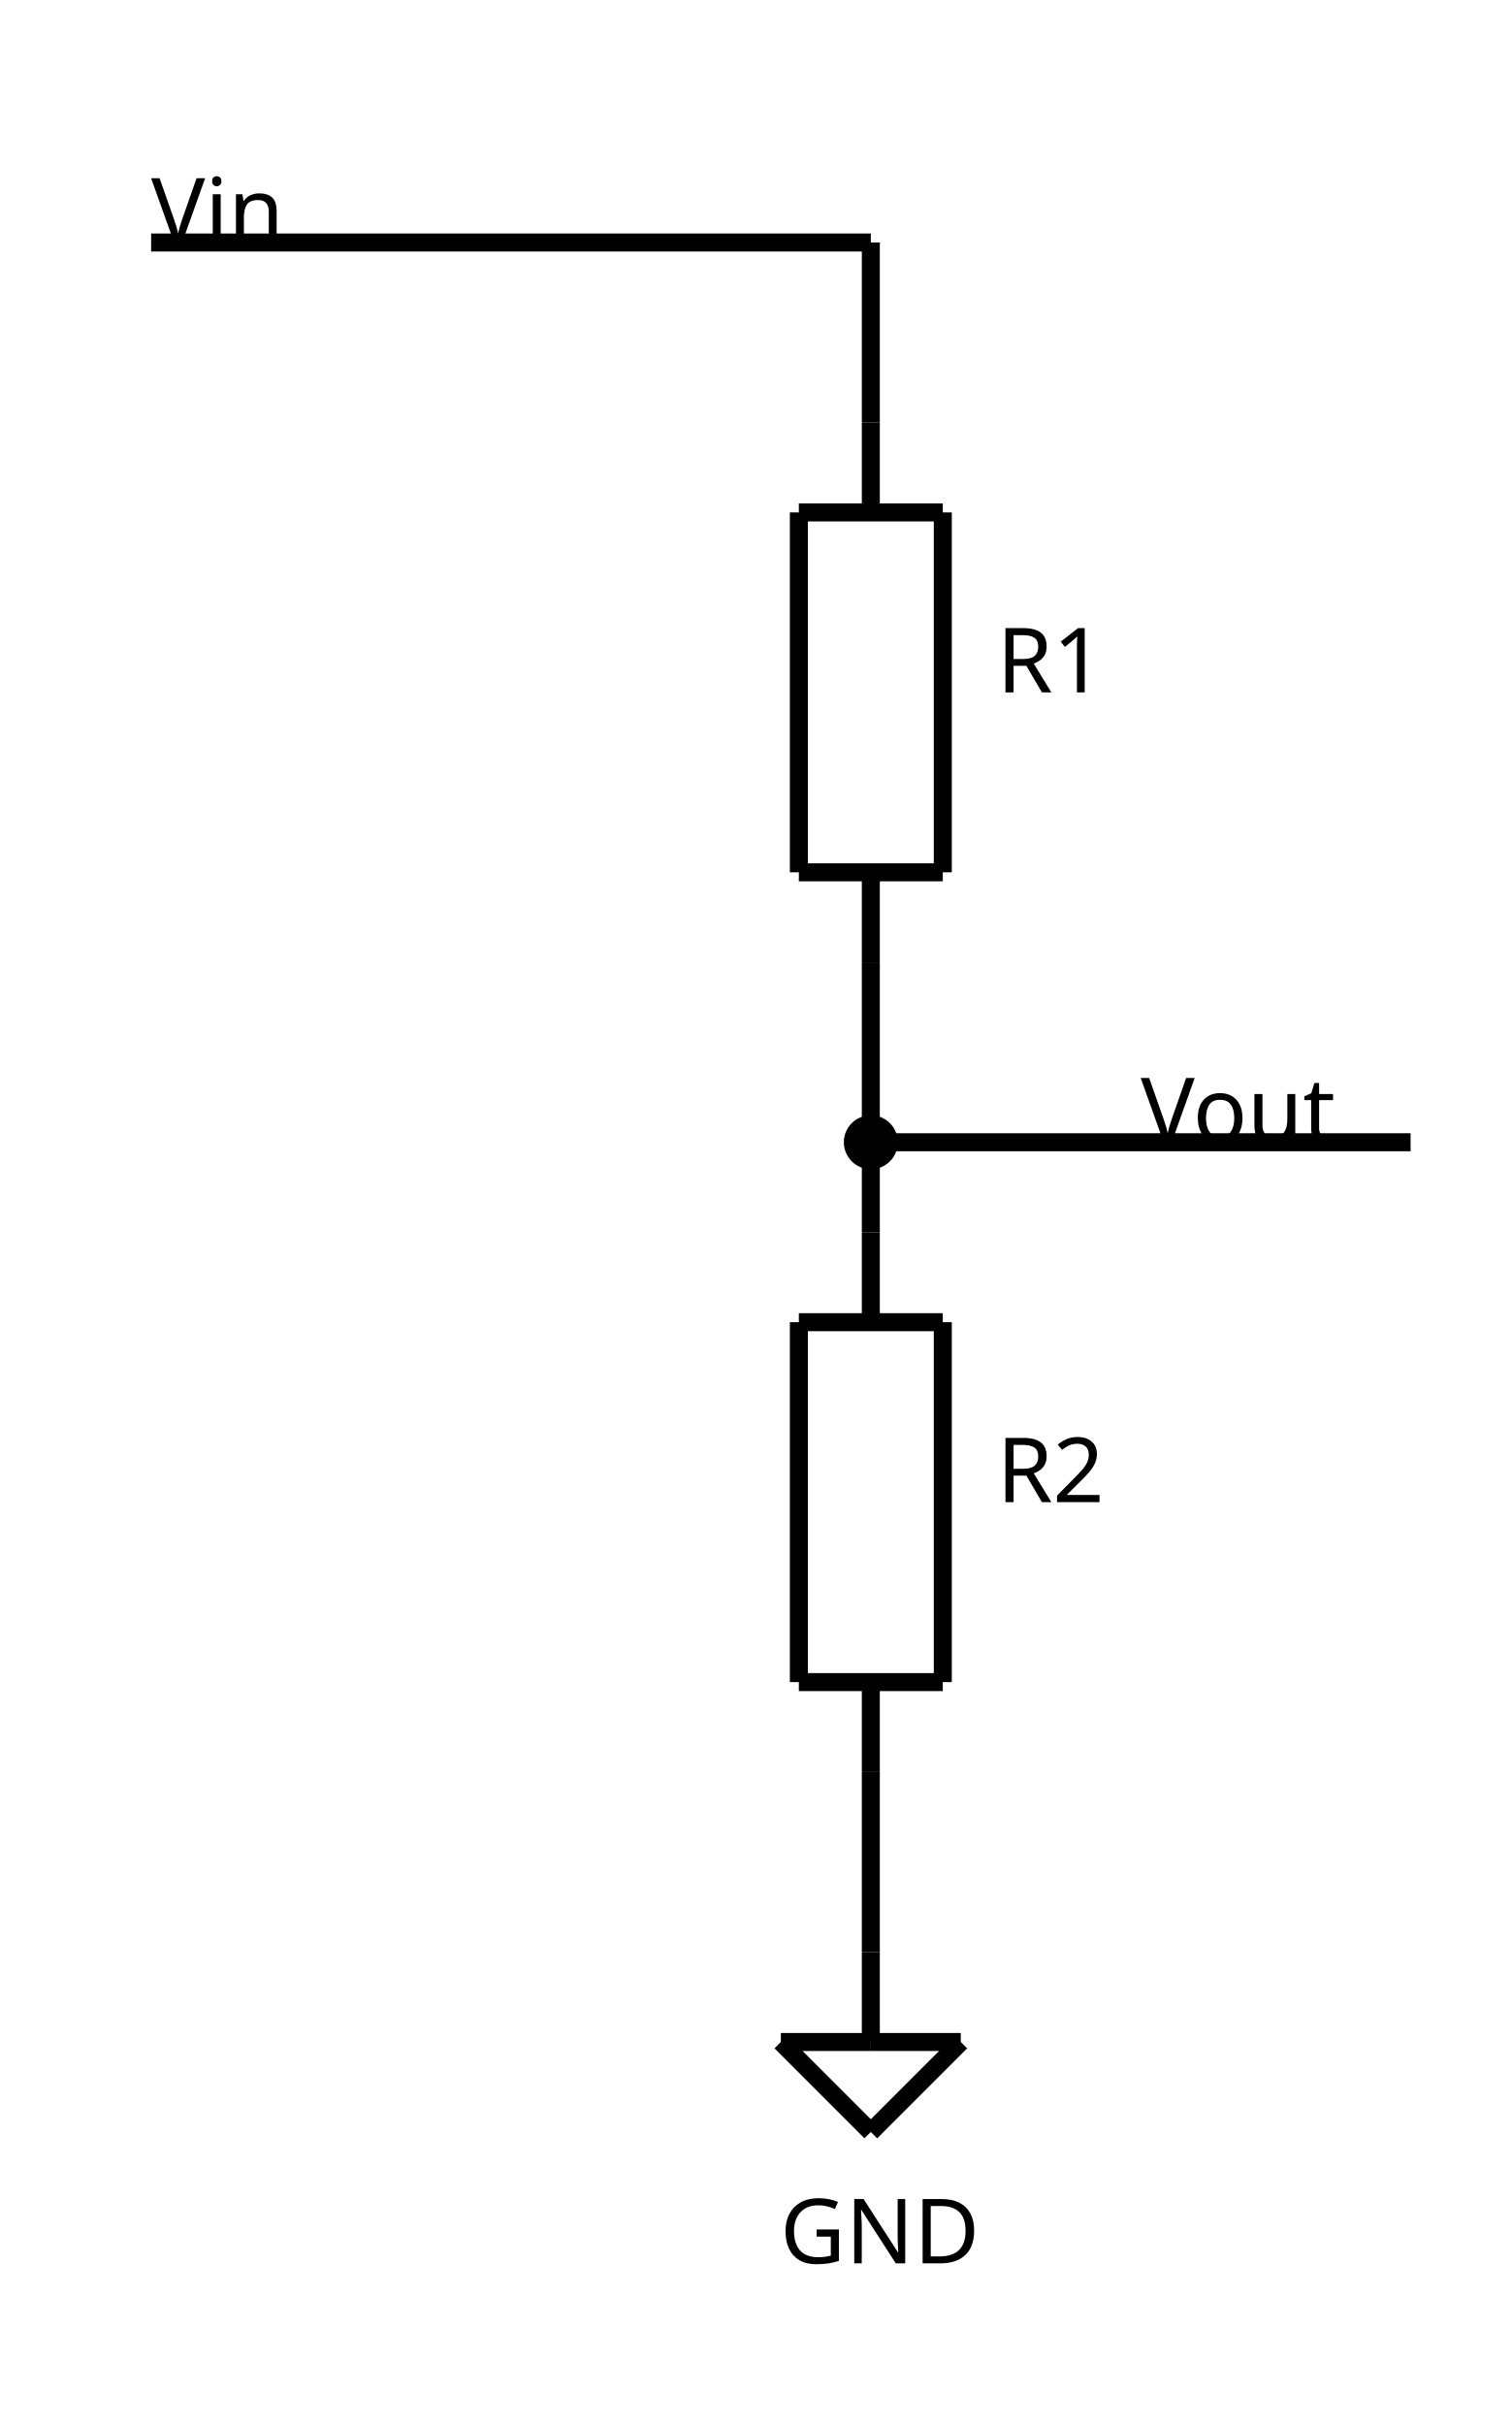
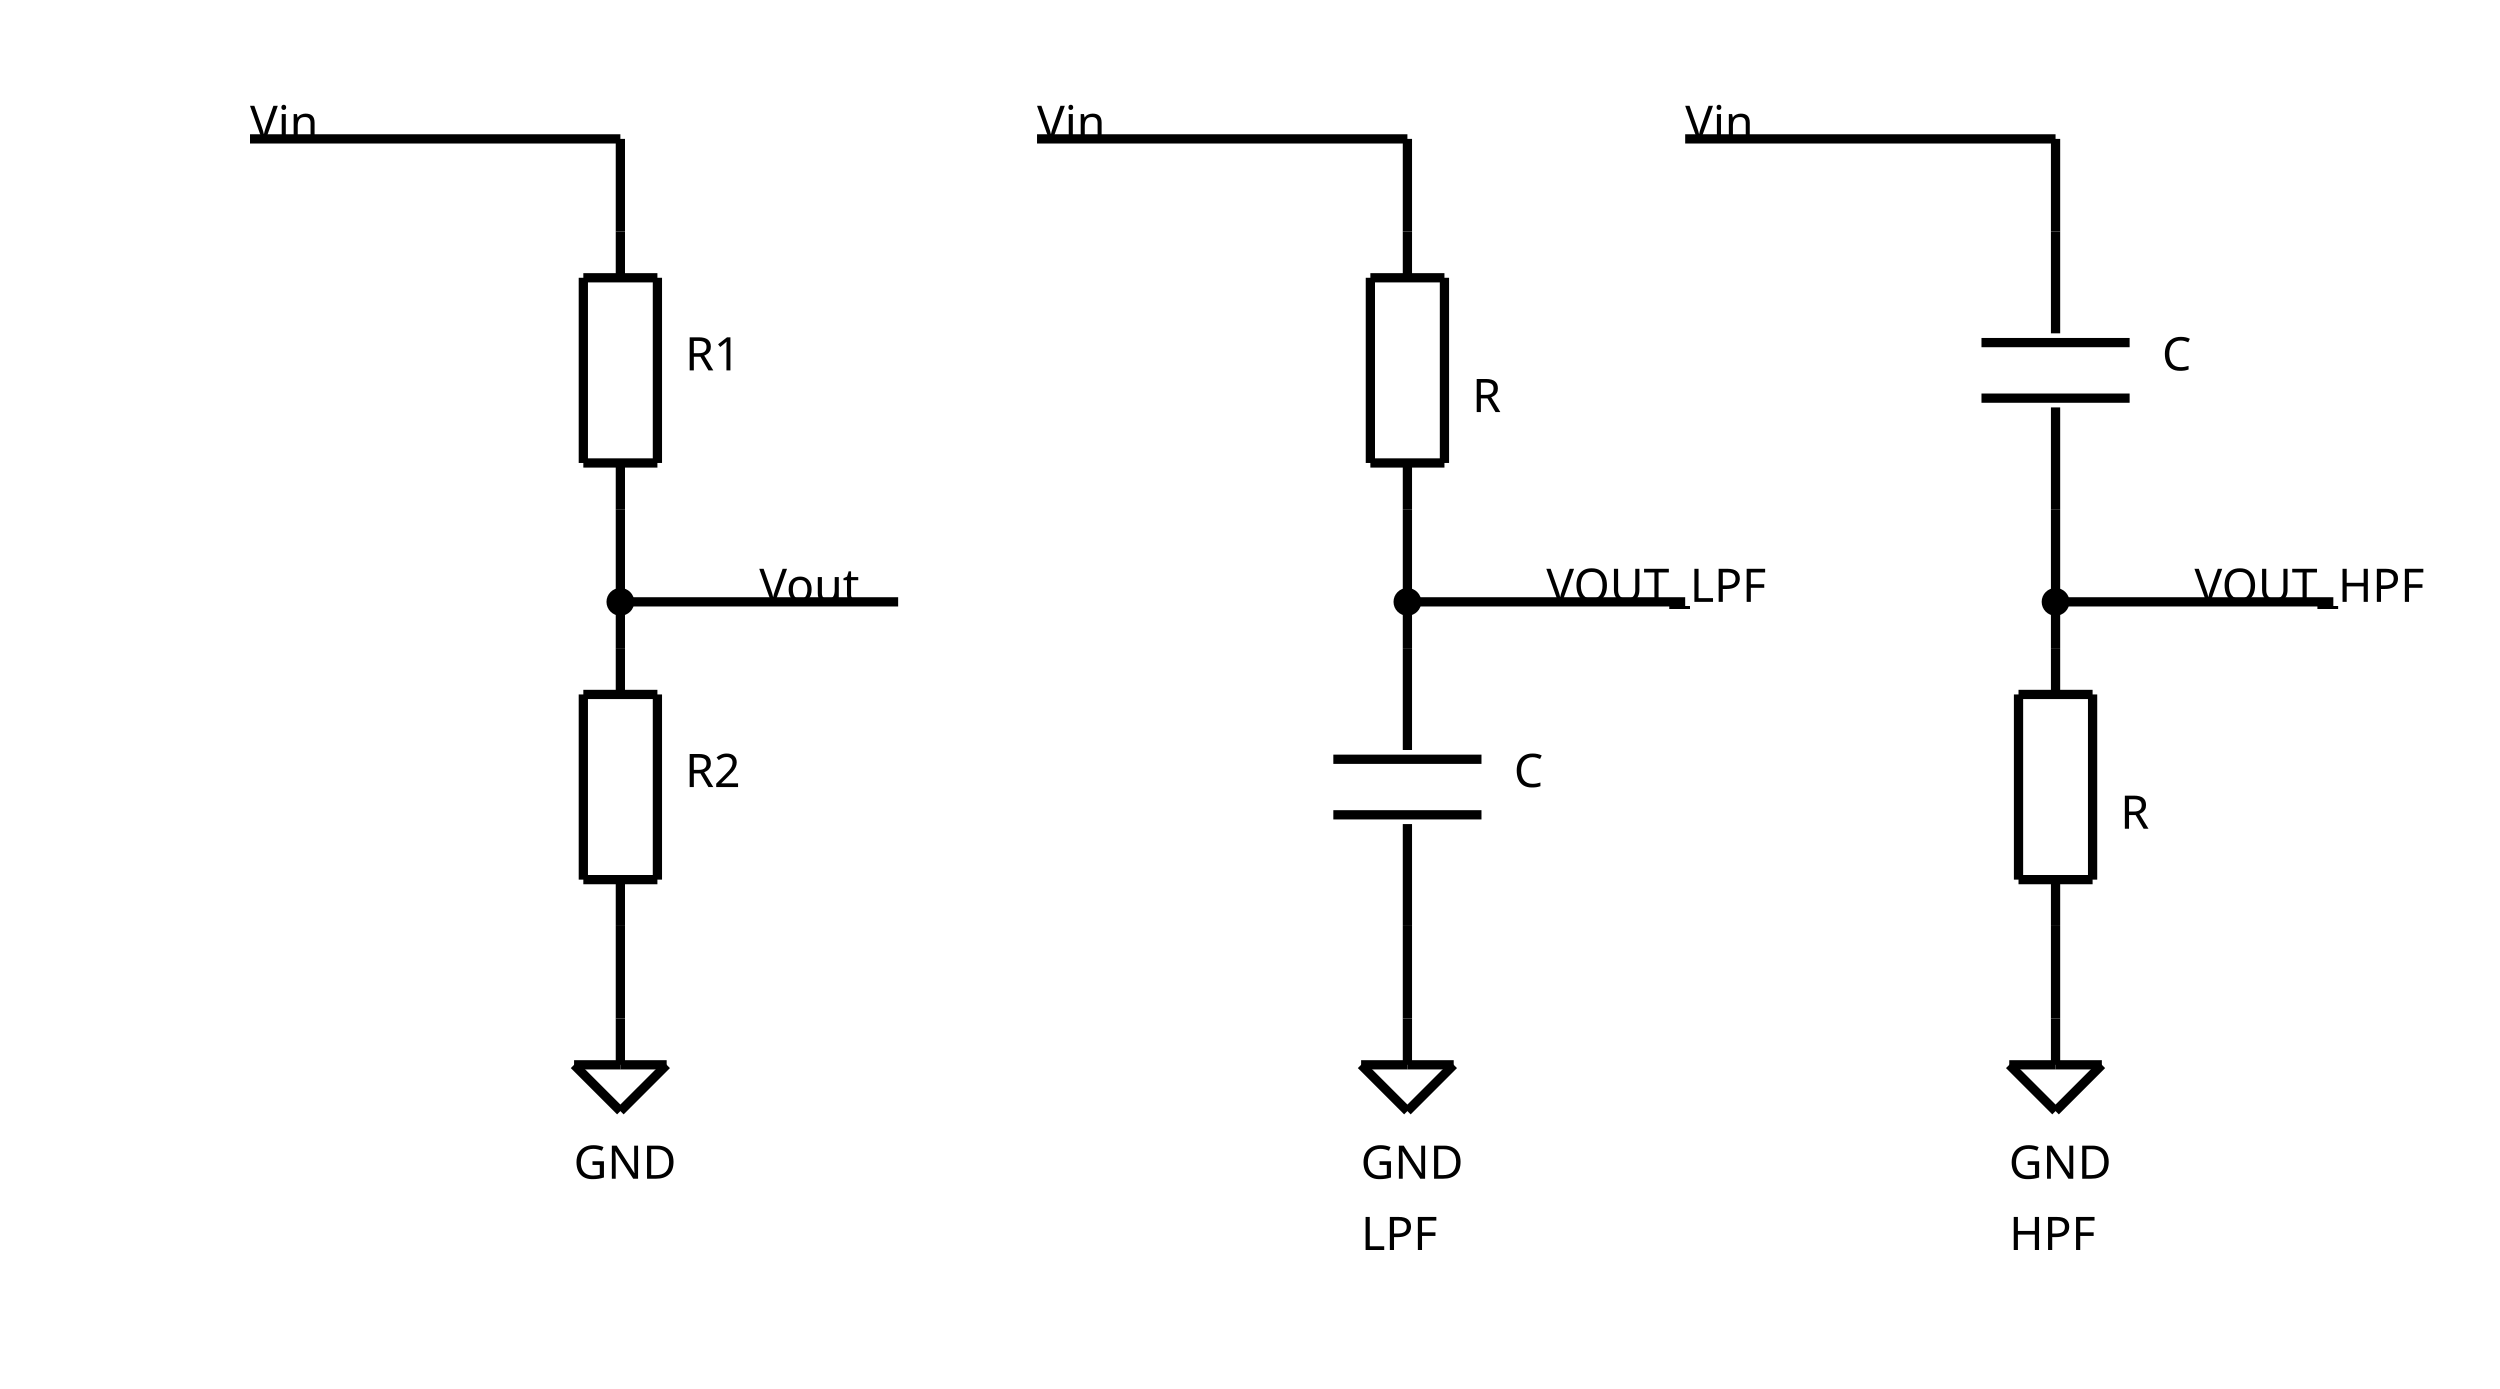
- <svg xmlns="http://www.w3.org/2000/svg" viewBox="4066.0 2615.24 840.0 1347.6" font-family="Verdana, sans-serif" style="stroke-opacity:1;fill-opacity:1;">
+ <svg xmlns="http://www.w3.org/2000/svg" viewBox="3880.0 2600.0 2700.0 1500.0" font-family="Verdana, sans-serif" style="stroke-opacity:1;fill-opacity:1;">
+   <text x="6050" y="3950" font-size="50" text-anchor="start" transform="rotate(0 6050 3950)" fill="#000000">HPF</text>
+   <text x="6050" y="4000" font-size="50" text-anchor="start" transform="rotate(0 6050 4000)" fill="#000000" />
+   <text x="5350" y="3950" font-size="50" text-anchor="start" transform="rotate(0 5350 3950)" fill="#000000">LPF</text>
+   <text x="5350" y="4000" font-size="50" text-anchor="start" transform="rotate(0 5350 4000)" fill="#000000" />
+   <text x="6215" y="3000" font-size="50" text-anchor="start" transform="rotate(0 6215 3000)" fill="#000000">C</text>
+   <polyline points="6100, 3040 6100, 3150" stroke-width="10px" stroke="#000000" />
+   <polyline points="6100, 2960 6100, 2850" stroke-width="10px" stroke="#000000" />
+   <polyline points="6020, 2970 6180, 2970" stroke-width="10px" stroke="#000000" />
+   <polyline points="6020, 3030 6180, 3030" stroke-width="10px" stroke="#000000" />
+   <text x="5515" y="3450" font-size="50" text-anchor="start" transform="rotate(0 5515 3450)" fill="#000000">C</text>
+   <polyline points="5400, 3490 5400, 3600" stroke-width="10px" stroke="#000000" />
+   <polyline points="5400, 3410 5400, 3300" stroke-width="10px" stroke="#000000" />
+   <polyline points="5320, 3420 5480, 3420" stroke-width="10px" stroke="#000000" />
+   <polyline points="5320, 3480 5480, 3480" stroke-width="10px" stroke="#000000" />
+   <text x="6250" y="3250" font-size="50" text-anchor="start" transform="rotate(0 6250 3250)" fill="#000000">VOUT_HPF</text>
+   <text x="5700" y="2750" font-size="50" text-anchor="start" transform="rotate(0 5700 2750)" fill="#000000">Vin</text>
+   <polyline points="6100, 3250 6100, 3300" stroke-width="10px" stroke="#000000" />
+   <circle r="10" cx="6100" cy="3250" fill="#000000" stroke-width="10px" stroke="#000000" />
+   <polyline points="6100, 3150 6100, 3250" stroke-width="10px" stroke="#000000" />
+   <polyline points="6400, 3250 6100, 3250" stroke-width="10px" stroke="#000000" />
+   <polyline points="6100, 3600 6100, 3700" stroke-width="10px" stroke="#000000" />
+   <polyline points="6100, 2750 6100, 2850" stroke-width="10px" stroke="#000000" />
+   <polyline points="5700, 2750 6100, 2750" stroke-width="10px" stroke="#000000" />
+   <text x="6105" y="3873" font-size="50" text-anchor="middle" transform="rotate(0 6105 3873)" fill="#000000">GND</text>
+   <polyline points="6050, 3750 6100, 3750" stroke-width="10px" stroke="#000000" />
+   <polyline points="6100, 3800 6050, 3750" stroke-width="10px" stroke="#000000" />
+   <polyline points="6150, 3750 6100, 3800" stroke-width="10px" stroke="#000000" />
+   <polyline points="6100, 3750 6150, 3750" stroke-width="10px" stroke="#000000" />
+   <polyline points="6100, 3700 6100, 3750" stroke-width="10px" stroke="#000000" />
+   <text x="6170" y="3495" font-size="50" text-anchor="start" transform="rotate(0 6170 3495)" fill="#000000">R</text>
+   <polyline points="6100, 3550 6100, 3600" stroke-width="10px" stroke="#000000" />
+   <polyline points="6100, 3350 6100, 3300" stroke-width="10px" stroke="#000000" />
+   <polyline points="6140, 3550 6060, 3550" stroke-width="10px" stroke="#000000" />
+   <polyline points="6140, 3350 6140, 3550" stroke-width="10px" stroke="#000000" />
+   <polyline points="6060, 3350 6140, 3350" stroke-width="10px" stroke="#000000" />
+   <polyline points="6060, 3550 6060, 3350" stroke-width="10px" stroke="#000000" />
+   <text x="5550" y="3250" font-size="50" text-anchor="start" transform="rotate(0 5550 3250)" fill="#000000">VOUT_LPF</text>
+   <text x="5000" y="2750" font-size="50" text-anchor="start" transform="rotate(0 5000 2750)" fill="#000000">Vin</text>
+   <polyline points="5400, 3250 5400, 3300" stroke-width="10px" stroke="#000000" />
+   <circle r="10" cx="5400" cy="3250" fill="#000000" stroke-width="10px" stroke="#000000" />
+   <polyline points="5400, 3150 5400, 3250" stroke-width="10px" stroke="#000000" />
+   <polyline points="5700, 3250 5400, 3250" stroke-width="10px" stroke="#000000" />
+   <polyline points="5400, 3600 5400, 3700" stroke-width="10px" stroke="#000000" />
+   <polyline points="5400, 2750 5400, 2850" stroke-width="10px" stroke="#000000" />
+   <polyline points="5000, 2750 5400, 2750" stroke-width="10px" stroke="#000000" />
+   <text x="5405" y="3873" font-size="50" text-anchor="middle" transform="rotate(0 5405 3873)" fill="#000000">GND</text>
+   <polyline points="5350, 3750 5400, 3750" stroke-width="10px" stroke="#000000" />
+   <polyline points="5400, 3800 5350, 3750" stroke-width="10px" stroke="#000000" />
+   <polyline points="5450, 3750 5400, 3800" stroke-width="10px" stroke="#000000" />
+   <polyline points="5400, 3750 5450, 3750" stroke-width="10px" stroke="#000000" />
+   <polyline points="5400, 3700 5400, 3750" stroke-width="10px" stroke="#000000" />
+   <text x="5470" y="3045" font-size="50" text-anchor="start" transform="rotate(0 5470 3045)" fill="#000000">R</text>
+   <polyline points="5400, 3100 5400, 3150" stroke-width="10px" stroke="#000000" />
+   <polyline points="5400, 2900 5400, 2850" stroke-width="10px" stroke="#000000" />
+   <polyline points="5440, 3100 5360, 3100" stroke-width="10px" stroke="#000000" />
+   <polyline points="5440, 2900 5440, 3100" stroke-width="10px" stroke="#000000" />
+   <polyline points="5360, 2900 5440, 2900" stroke-width="10px" stroke="#000000" />
+   <polyline points="5360, 3100 5360, 2900" stroke-width="10px" stroke="#000000" />
  <text x="4700" y="3250" font-size="50" text-anchor="start" transform="rotate(0 4700 3250)" fill="#000000">Vout</text>
  <text x="4150" y="2750" font-size="50" text-anchor="start" transform="rotate(0 4150 2750)" fill="#000000">Vin</text>
  <polyline points="4550, 3250 4550, 3300" stroke-width="10px" stroke="#000000" />
  <circle r="10" cx="4550" cy="3250" fill="#000000" stroke-width="10px" stroke="#000000" />
  <polyline points="4550, 3150 4550, 3250" stroke-width="10px" stroke="#000000" />
  <polyline points="4850, 3250 4550, 3250" stroke-width="10px" stroke="#000000" />
  <polyline points="4550, 3600 4550, 3700" stroke-width="10px" stroke="#000000" />
  <polyline points="4550, 2750 4550, 2850" stroke-width="10px" stroke="#000000" />
  <polyline points="4150, 2750 4550, 2750" stroke-width="10px" stroke="#000000" />
  <text x="4555" y="3873" font-size="50" text-anchor="middle" transform="rotate(0 4555 3873)" fill="#000000">GND</text>
  <polyline points="4500, 3750 4550, 3750" stroke-width="10px" stroke="#000000" />
  <polyline points="4550, 3800 4500, 3750" stroke-width="10px" stroke="#000000" />
  <polyline points="4600, 3750 4550, 3800" stroke-width="10px" stroke="#000000" />
  <polyline points="4550, 3750 4600, 3750" stroke-width="10px" stroke="#000000" />
  <polyline points="4550, 3700 4550, 3750" stroke-width="10px" stroke="#000000" />
  <text x="4620" y="3450" font-size="50" text-anchor="start" transform="rotate(0 4620 3450)" fill="#000000">R2</text>
  <polyline points="4550, 3550 4550, 3600" stroke-width="10px" stroke="#000000" />
  <polyline points="4550, 3350 4550, 3300" stroke-width="10px" stroke="#000000" />
  <polyline points="4590, 3550 4510, 3550" stroke-width="10px" stroke="#000000" />
  <polyline points="4590, 3350 4590, 3550" stroke-width="10px" stroke="#000000" />
  <polyline points="4510, 3350 4590, 3350" stroke-width="10px" stroke="#000000" />
  <polyline points="4510, 3550 4510, 3350" stroke-width="10px" stroke="#000000" />
  <text x="4620" y="3000" font-size="50" text-anchor="start" transform="rotate(0 4620 3000)" fill="#000000">R1</text>
  <polyline points="4550, 3100 4550, 3150" stroke-width="10px" stroke="#000000" />
  <polyline points="4550, 2900 4550, 2850" stroke-width="10px" stroke="#000000" />
  <polyline points="4590, 3100 4510, 3100" stroke-width="10px" stroke="#000000" />
  <polyline points="4590, 2900 4590, 3100" stroke-width="10px" stroke="#000000" />
  <polyline points="4510, 2900 4590, 2900" stroke-width="10px" stroke="#000000" />
  <polyline points="4510, 3100 4510, 2900" stroke-width="10px" stroke="#000000" />
</svg>
